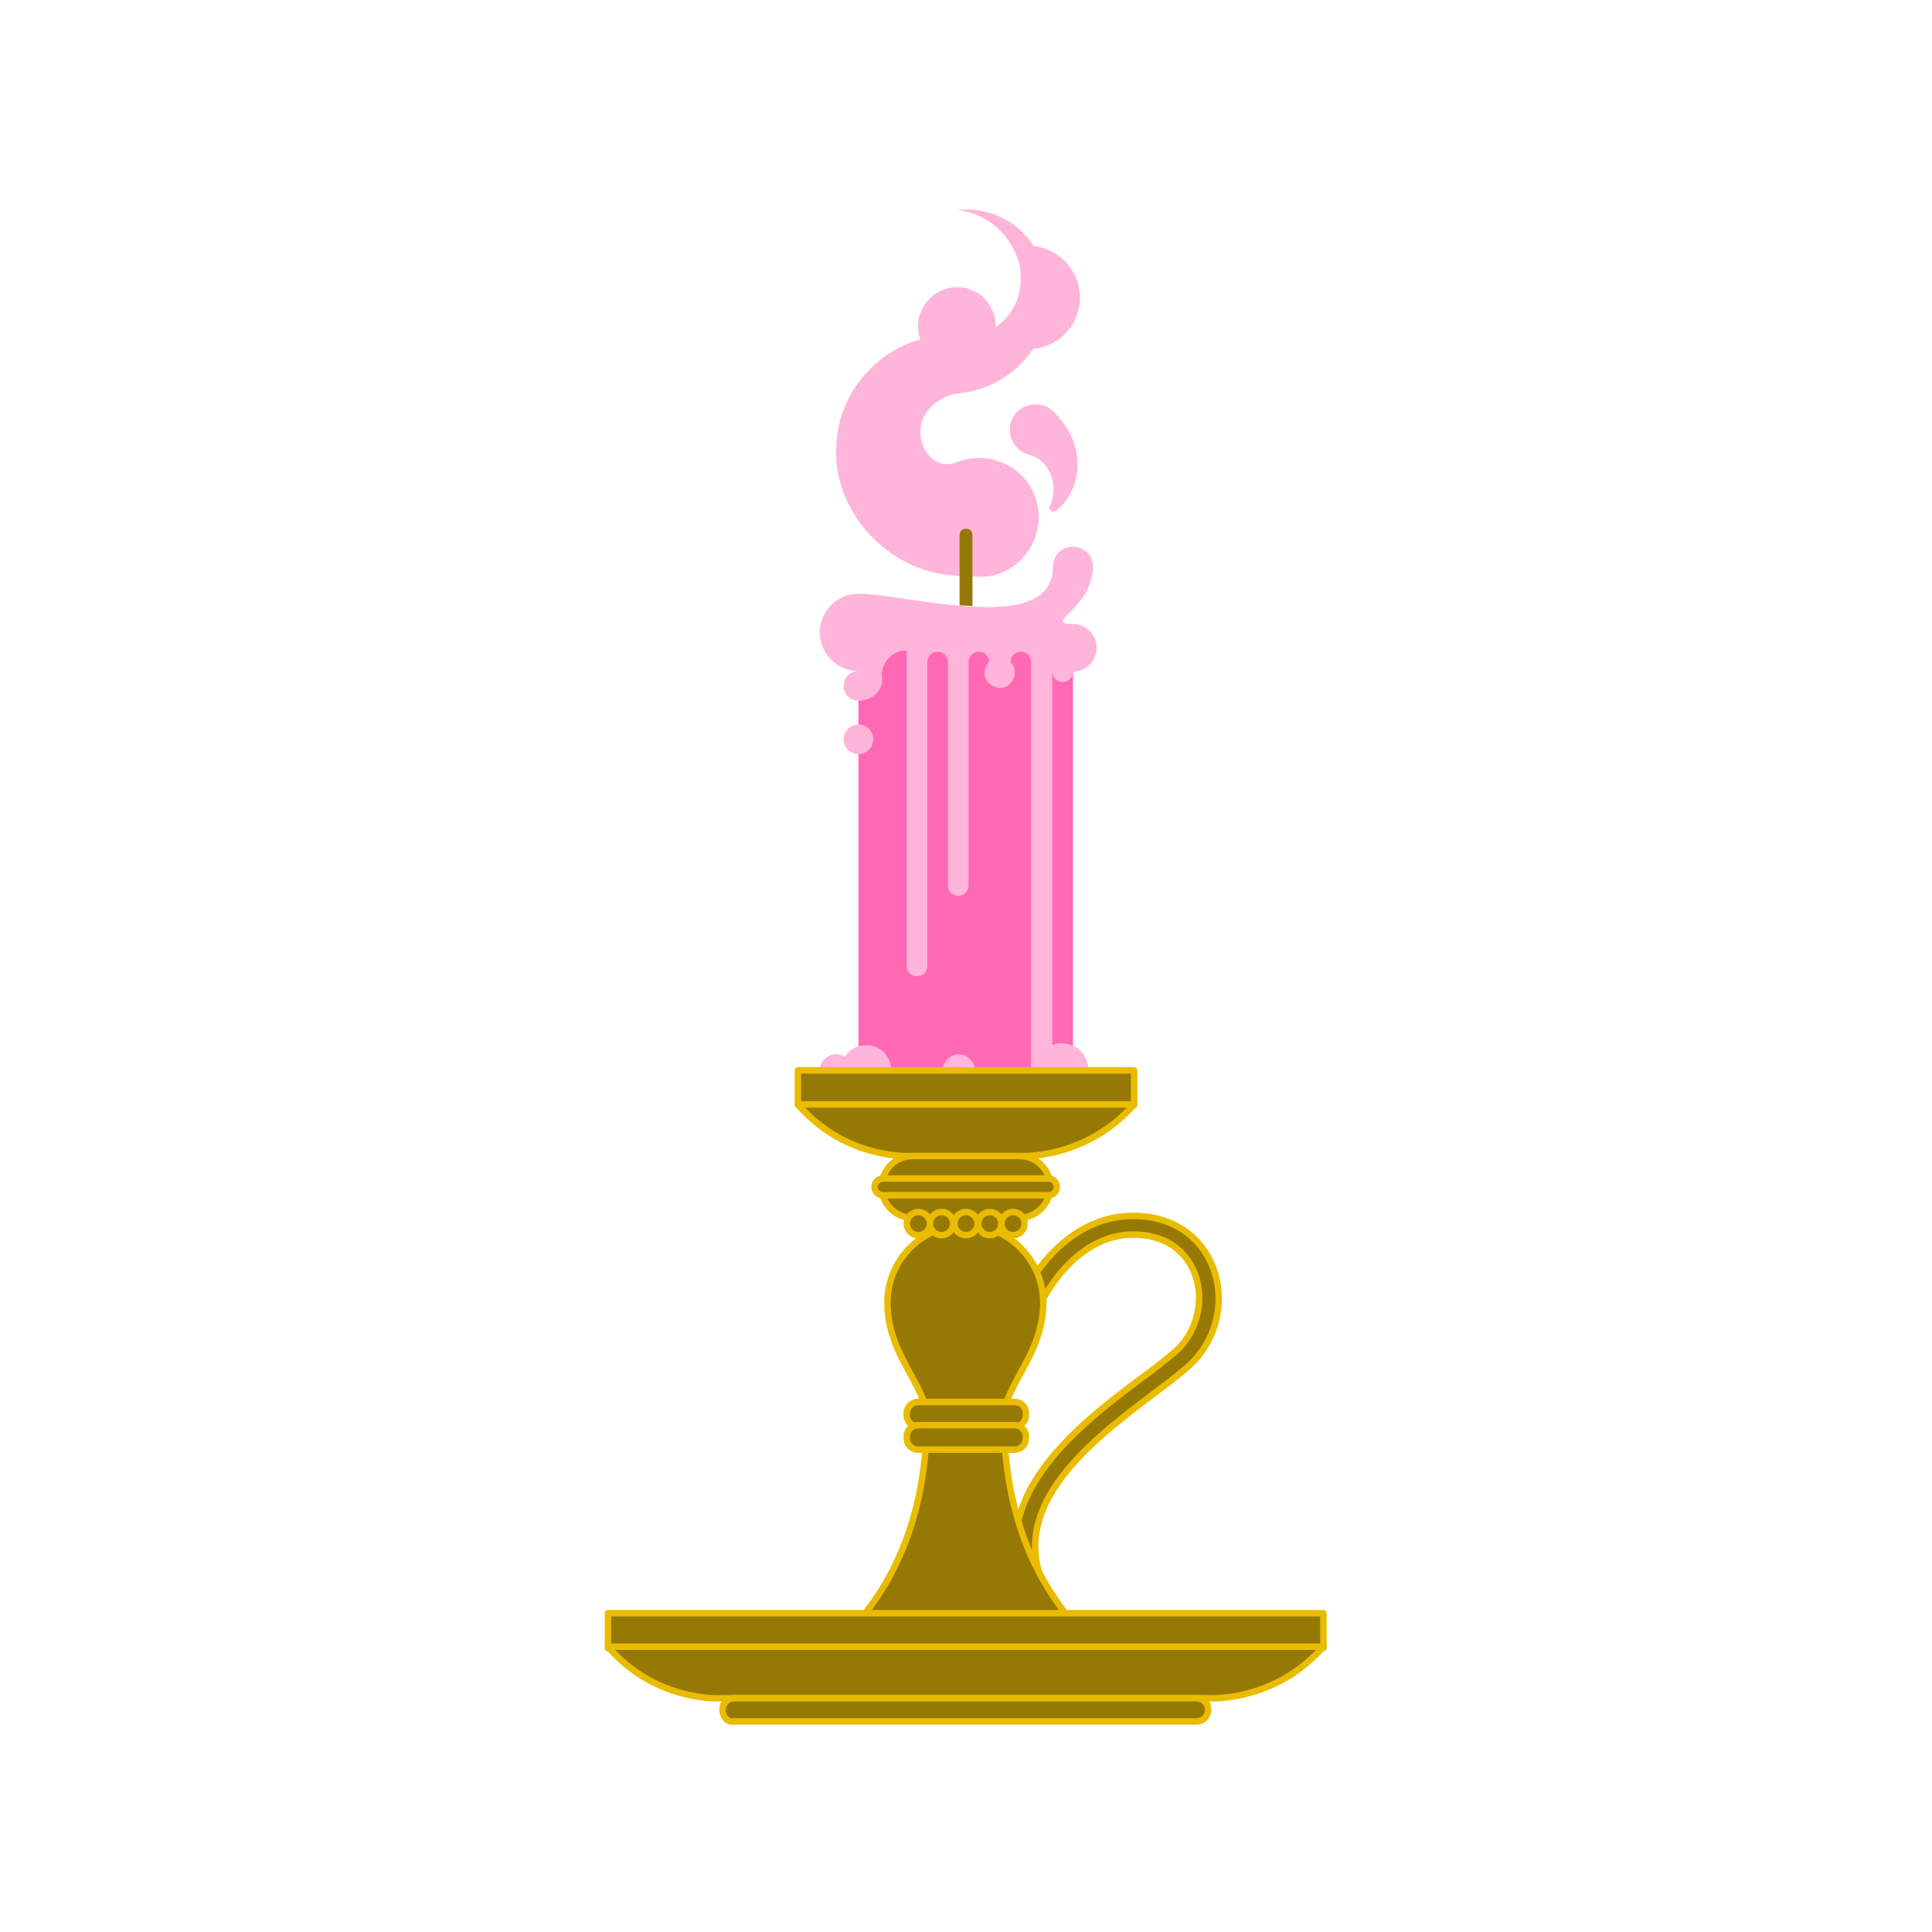
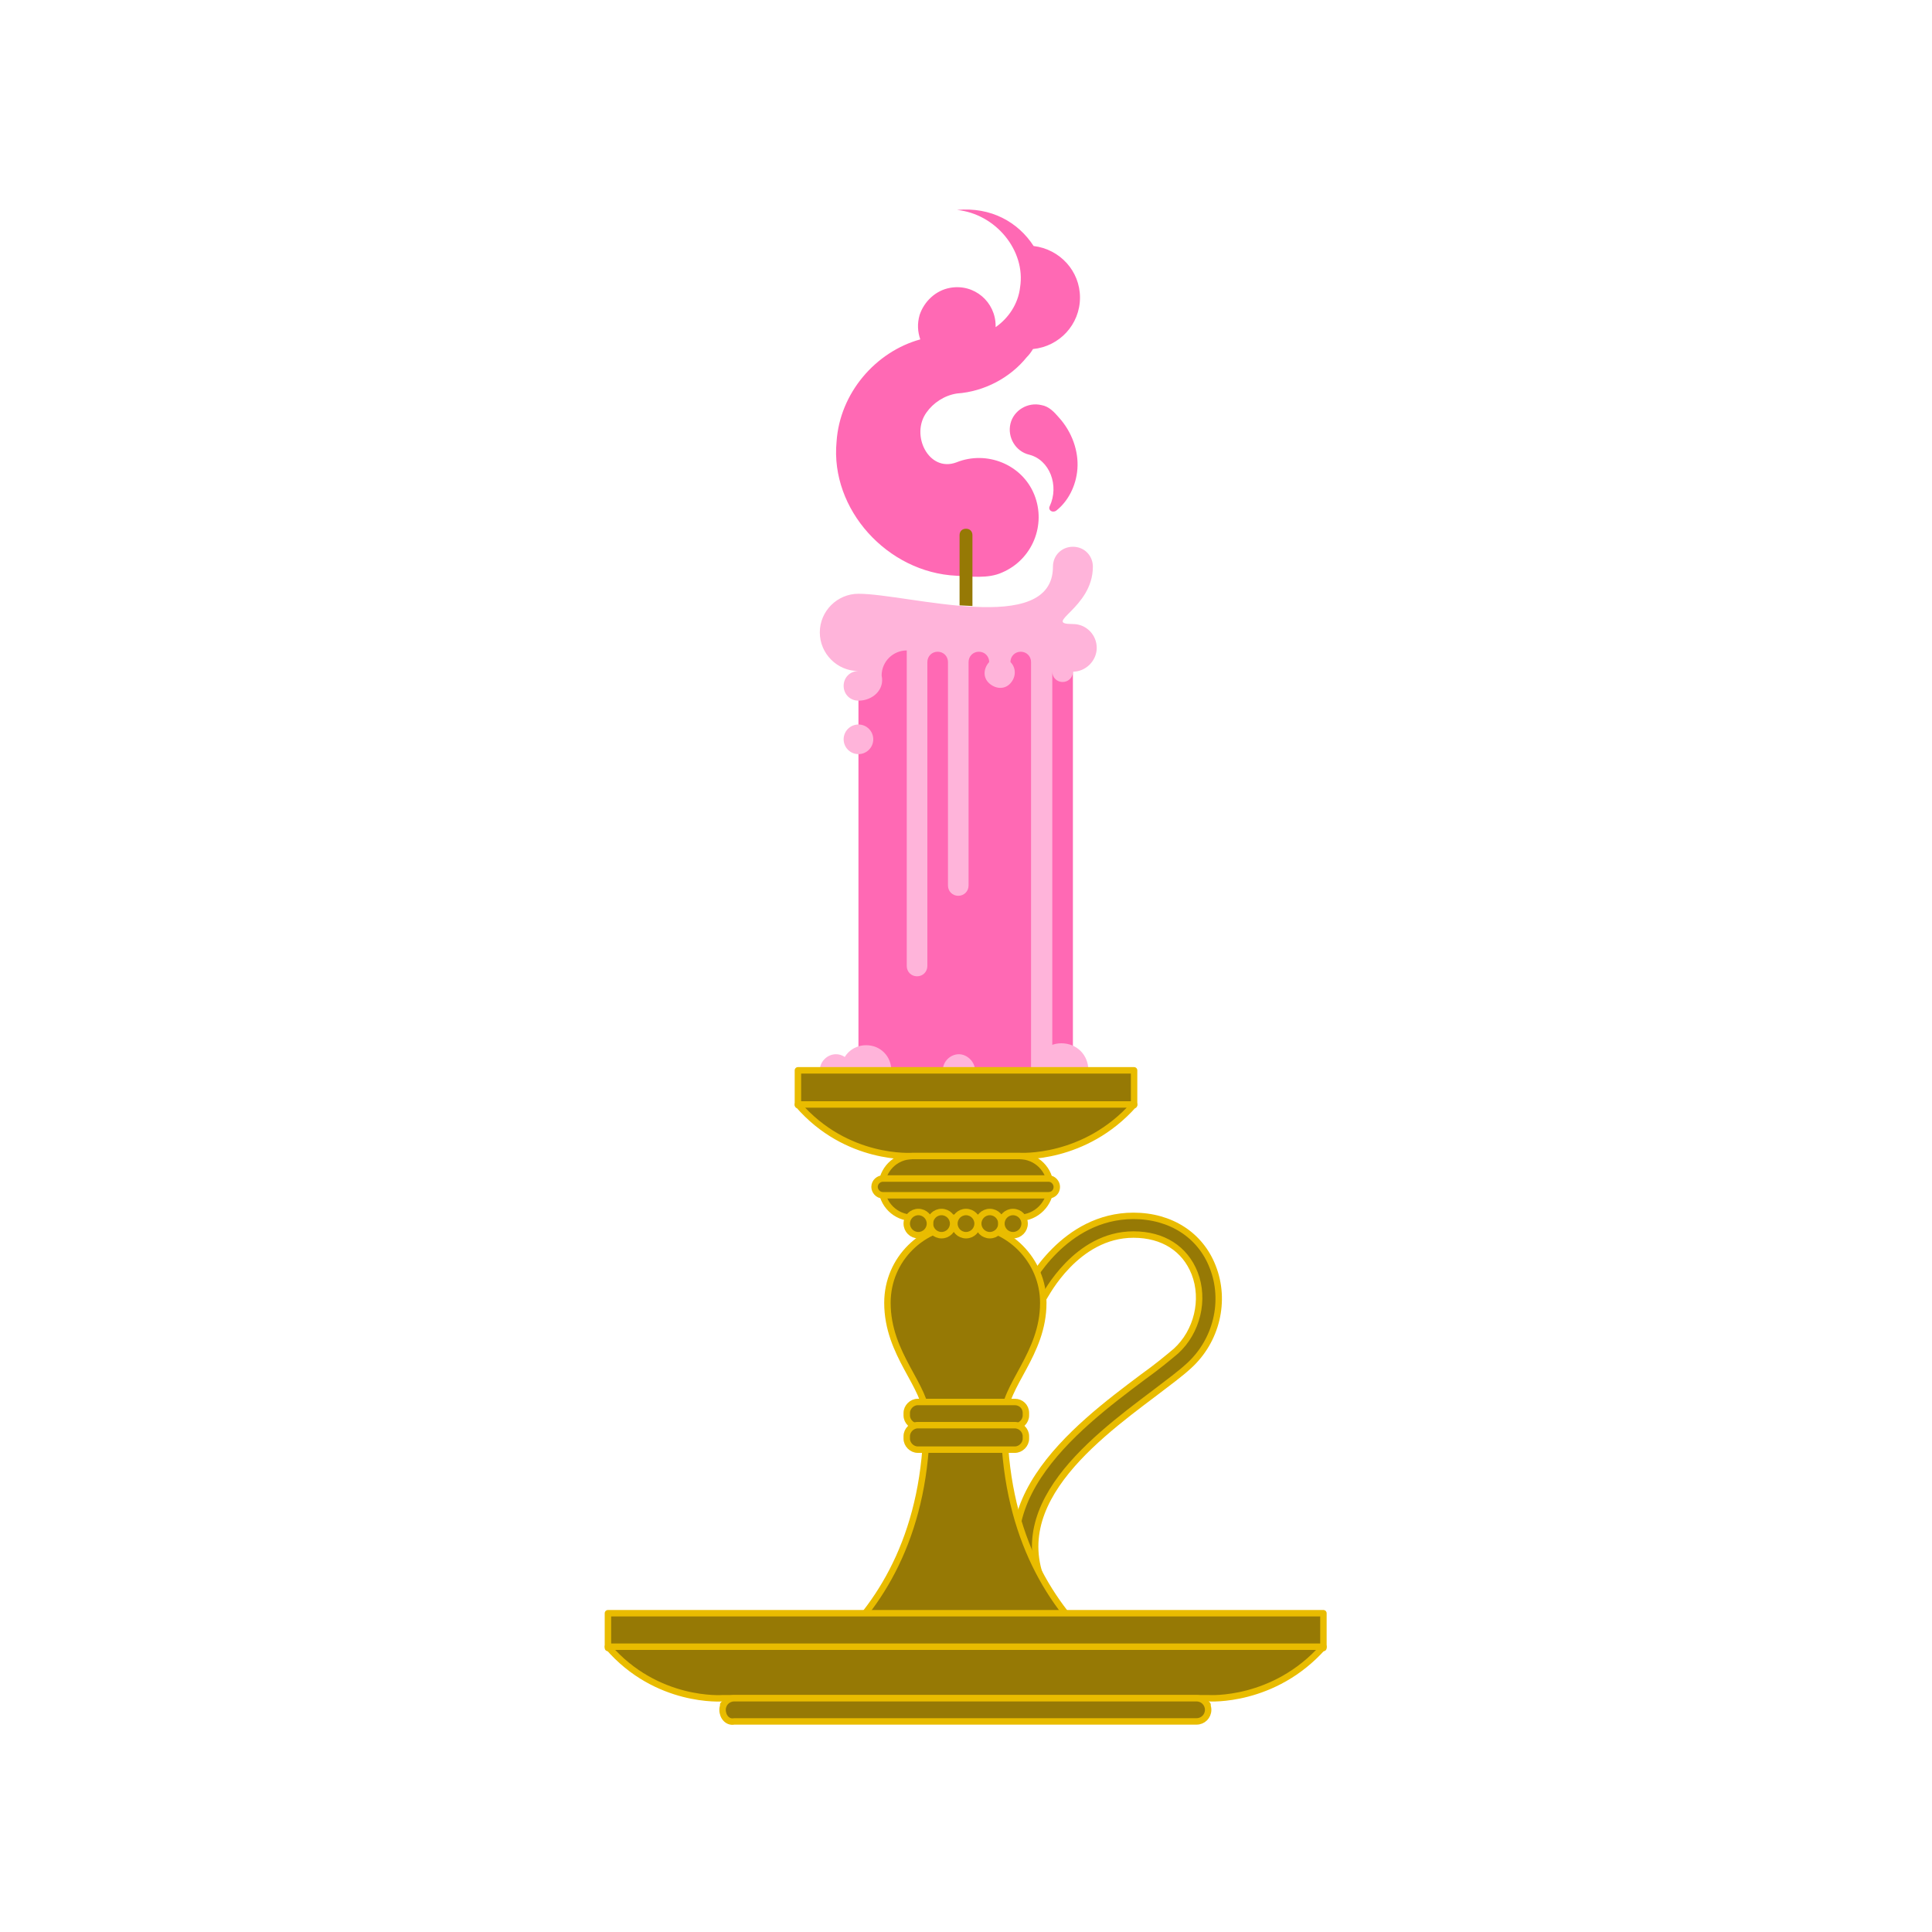
<svg xmlns="http://www.w3.org/2000/svg" version="1.1" id="레이어_1" x="0px" y="0px" viewBox="0 0 300 300" style="enable-background:new 0 0 300 300;" xml:space="preserve">
  <style type="text/css">
	.st0{fill:#967905;stroke:#E9BC00;stroke-linecap:round;stroke-linejoin:round;stroke-miterlimit:10;}
	.st1{fill:#FF69B4;}
	.st2{fill:#FFB4DA;}
	.st3{fill:#967905;}
</style>
  <g>
    <path class="st0" d="M163,252c-0.5,0-0.9-0.2-1.2-0.6c-12.1-16.8,5.3-29.8,15.7-37.6c2.1-1.5,3.8-2.9,5.1-4c3.3-3,4.5-8,2.9-12.1   c-1.5-3.8-4.9-6-9.5-6c-8.9,0-13.7,9.5-13.8,9.6c-0.4,0.7-1.3,1-2,0.7c-0.7-0.4-1-1.3-0.7-2c0.2-0.5,5.7-11.2,16.5-11.2   c5.8,0,10.4,3,12.3,7.9c2.1,5.3,0.6,11.5-3.7,15.4c-1.3,1.2-3.2,2.6-5.3,4.2c-10.1,7.6-25.5,19.1-15.1,33.5   c0.5,0.7,0.3,1.6-0.3,2.1C163.6,251.9,163.3,252,163,252z" />
  </g>
  <rect x="133.3" y="98.2" class="st1" width="33.3" height="68" />
  <g>
    <circle class="st2" cx="133.3" cy="114.8" r="2.3" />
    <path class="st2" d="M133.3,108.8c-1.3,0-2.3-1-2.3-2.3s1-2.3,2.3-2.3c-3.3,0-6-2.7-6-6s2.7-6,6-6c7.7,0,30.2,6.8,30.2-4.2   c0-1.8,1.4-3.1,3.1-3.1c1.8,0,3.1,1.4,3.1,3.1c0,6.5-8,8.9-3.1,8.9c2.1,0,3.7,1.7,3.7,3.7s-1.7,3.7-3.7,3.7l0,0   c0,0.9-0.7,1.6-1.6,1.6c-0.9,0-1.6-0.7-1.6-1.6v62.1h-3.3v-63.6c0-0.9-0.7-1.6-1.6-1.6s-1.6,0.7-1.6,1.6c0.9,0.9,0.9,2.3,0,3.3   s-2.3,0.9-3.3,0s-0.9-2.3,0-3.3c0-0.9-0.7-1.6-1.6-1.6s-1.6,0.7-1.6,1.6l0,0v34.7c0,0.9-0.7,1.6-1.6,1.6s-1.6-0.7-1.6-1.6v-34.7   l0,0c0-0.9-0.7-1.6-1.6-1.6s-1.6,0.7-1.6,1.6v-0.4V150c0,0.9-0.7,1.6-1.6,1.6s-1.6-0.7-1.6-1.6v-49c-2.1,0-3.9,1.7-3.9,3.9   C137.4,107.1,135.5,108.8,133.3,108.8z" />
    <path class="st2" d="M160.6,166.2c0-2.2,1.8-4.2,4.2-4.2s4.2,1.8,4.2,4.2H160.6z" />
    <path class="st2" d="M127.3,166.2c0-1.4,1.2-2.5,2.5-2.5c1.4,0,2.5,1.2,2.5,2.5H127.3z" />
    <path class="st2" d="M146.4,166.2c0-1.4,1.2-2.5,2.5-2.5s2.5,1.2,2.5,2.5H146.4z" />
    <path class="st2" d="M130.6,166.2c0-2.2,1.7-3.9,3.9-3.9s3.9,1.7,3.9,3.9H130.6z" />
  </g>
  <g>
    <rect x="123.9" y="166.2" class="st0" width="52.2" height="5.4" />
    <path class="st0" d="M158.3,189.1h-16.6c-2.6,0-4.8-2.1-4.8-4.8l0,0c0-2.6,2.1-4.8,4.8-4.8h16.6c2.6,0,4.8,2.1,4.8,4.8l0,0   C163.1,186.9,160.9,189.1,158.3,189.1z" />
    <path class="st0" d="M162.8,185.6h-25.7c-0.8,0-1.3-0.7-1.3-1.3l0,0c0-0.8,0.7-1.3,1.3-1.3h25.7c0.8,0,1.3,0.7,1.3,1.3l0,0   C164.1,185,163.6,185.6,162.8,185.6z" />
    <path class="st0" d="M141.7,179.5c0,0-10.2,0.8-17.8-8h52.2c-7.7,8.7-17.8,8-17.8,8H141.7z" />
    <path class="st0" d="M112.3,264.7c4.4,0,31.6-9.7,31.6-44.5c0-5-6.1-9.8-6.1-17.9c0-6.8,5.5-12.1,12.1-12.1   c6.7,0,12.1,5.5,12.1,12.1c0,8-6.1,12.8-6.1,17.9c0,34.9,27.3,44.5,31.6,44.5H112.3z" />
    <circle class="st0" cx="150" cy="190" r="1.8" />
    <circle class="st0" cx="153.7" cy="190" r="1.8" />
    <circle class="st0" cx="157.3" cy="190" r="1.8" />
    <rect x="94.4" y="250.5" class="st0" width="111.1" height="5.4" />
    <path class="st0" d="M112.2,263.7c0,0-10.2,0.8-17.8-8h111.1c-7.7,8.7-17.8,8-17.8,8H112.2z" />
    <circle class="st0" cx="146.2" cy="190" r="1.8" />
    <circle class="st0" cx="142.6" cy="190" r="1.8" />
    <path class="st0" d="M159.3,219.4v0.4c0,0.9-0.8,1.7-1.7,1.7h-15.1c-0.9,0-1.7-0.8-1.7-1.7v-0.4c0-0.9,0.8-1.7,1.7-1.7h15.1   C158.5,217.7,159.3,218.4,159.3,219.4z" />
    <path class="st0" d="M159.3,223v0.4c0,0.9-0.8,1.7-1.7,1.7h-15.1c-0.9,0-1.7-0.8-1.7-1.7V223c0-0.9,0.8-1.7,1.7-1.7h15.1   C158.5,221.3,159.3,222.1,159.3,223z" />
    <path class="st0" d="M112.2,265.5L112.2,265.5c0-1,0.8-1.8,1.8-1.8h71.8c1,0,1.8,0.8,1.8,1.8l0,0c0,1-0.8,1.8-1.8,1.8H114   C113,267.5,112.2,266.6,112.2,265.5z" />
  </g>
  <g>
-     <path class="st2" d="M148.6,61.1c4.3-0.3,8.3-2.5,10.8-5.6c0.4-0.4,0.7-0.8,1-1.3c4.1-0.4,7.3-3.8,7.3-8c0-4.1-3.1-7.5-7.2-8   c-2.4-3.7-6.6-6.1-11.9-5.6c6,0.6,10.7,6.3,9.8,12c-0.3,2.6-1.8,4.8-3.8,6.2c0-0.1,0-0.2,0-0.2c0-3.7-3.3-6.6-7.1-5.9   c-2.2,0.4-4,2.1-4.7,4.2c-0.4,1.4-0.3,2.6,0.1,3.8c-6.9,1.9-12.5,8.3-13,15.9c-1,10.5,7.9,20.3,18.6,20.8c2.2,0.1,4.9,0.5,7.1-0.5   c4.7-2,6.9-7.4,5-12.1s-7.4-6.9-12.1-5c-4.3,1.6-7.2-4.3-4.6-7.8C144.9,62.6,146.6,61.4,148.6,61.1z" />
-     <path class="st2" d="M163,78.6c1.5-3.2,0-7.2-3.2-8c-2.1-0.5-3.4-2.7-2.9-4.8c0.5-2.1,2.7-3.4,4.8-2.9c1.2,0.2,2,1.1,2.7,1.9   c2.1,2.3,3.1,5.3,2.9,8c-0.2,2.7-1.5,5.1-3.3,6.5C163.4,79.7,162.7,79.2,163,78.6L163,78.6z" />
+     <path class="st1" d="M148.6,61.1c4.3-0.3,8.3-2.5,10.8-5.6c0.4-0.4,0.7-0.8,1-1.3c4.1-0.4,7.3-3.8,7.3-8c0-4.1-3.1-7.5-7.2-8   c-2.4-3.7-6.6-6.1-11.9-5.6c6,0.6,10.7,6.3,9.8,12c-0.3,2.6-1.8,4.8-3.8,6.2c0-0.1,0-0.2,0-0.2c0-3.7-3.3-6.6-7.1-5.9   c-2.2,0.4-4,2.1-4.7,4.2c-0.4,1.4-0.3,2.6,0.1,3.8c-6.9,1.9-12.5,8.3-13,15.9c-1,10.5,7.9,20.3,18.6,20.8c2.2,0.1,4.9,0.5,7.1-0.5   c4.7-2,6.9-7.4,5-12.1s-7.4-6.9-12.1-5c-4.3,1.6-7.2-4.3-4.6-7.8C144.9,62.6,146.6,61.4,148.6,61.1z" />
+     <path class="st1" d="M163,78.6c1.5-3.2,0-7.2-3.2-8c-2.1-0.5-3.4-2.7-2.9-4.8c0.5-2.1,2.7-3.4,4.8-2.9c1.2,0.2,2,1.1,2.7,1.9   c2.1,2.3,3.1,5.3,2.9,8c-0.2,2.7-1.5,5.1-3.3,6.5C163.4,79.7,162.7,79.2,163,78.6L163,78.6z" />
  </g>
  <path class="st3" d="M149,94V83.1c0-0.6,0.4-1,1-1l0,0c0.6,0,1,0.4,1,1v11L149,94z" />
</svg>
